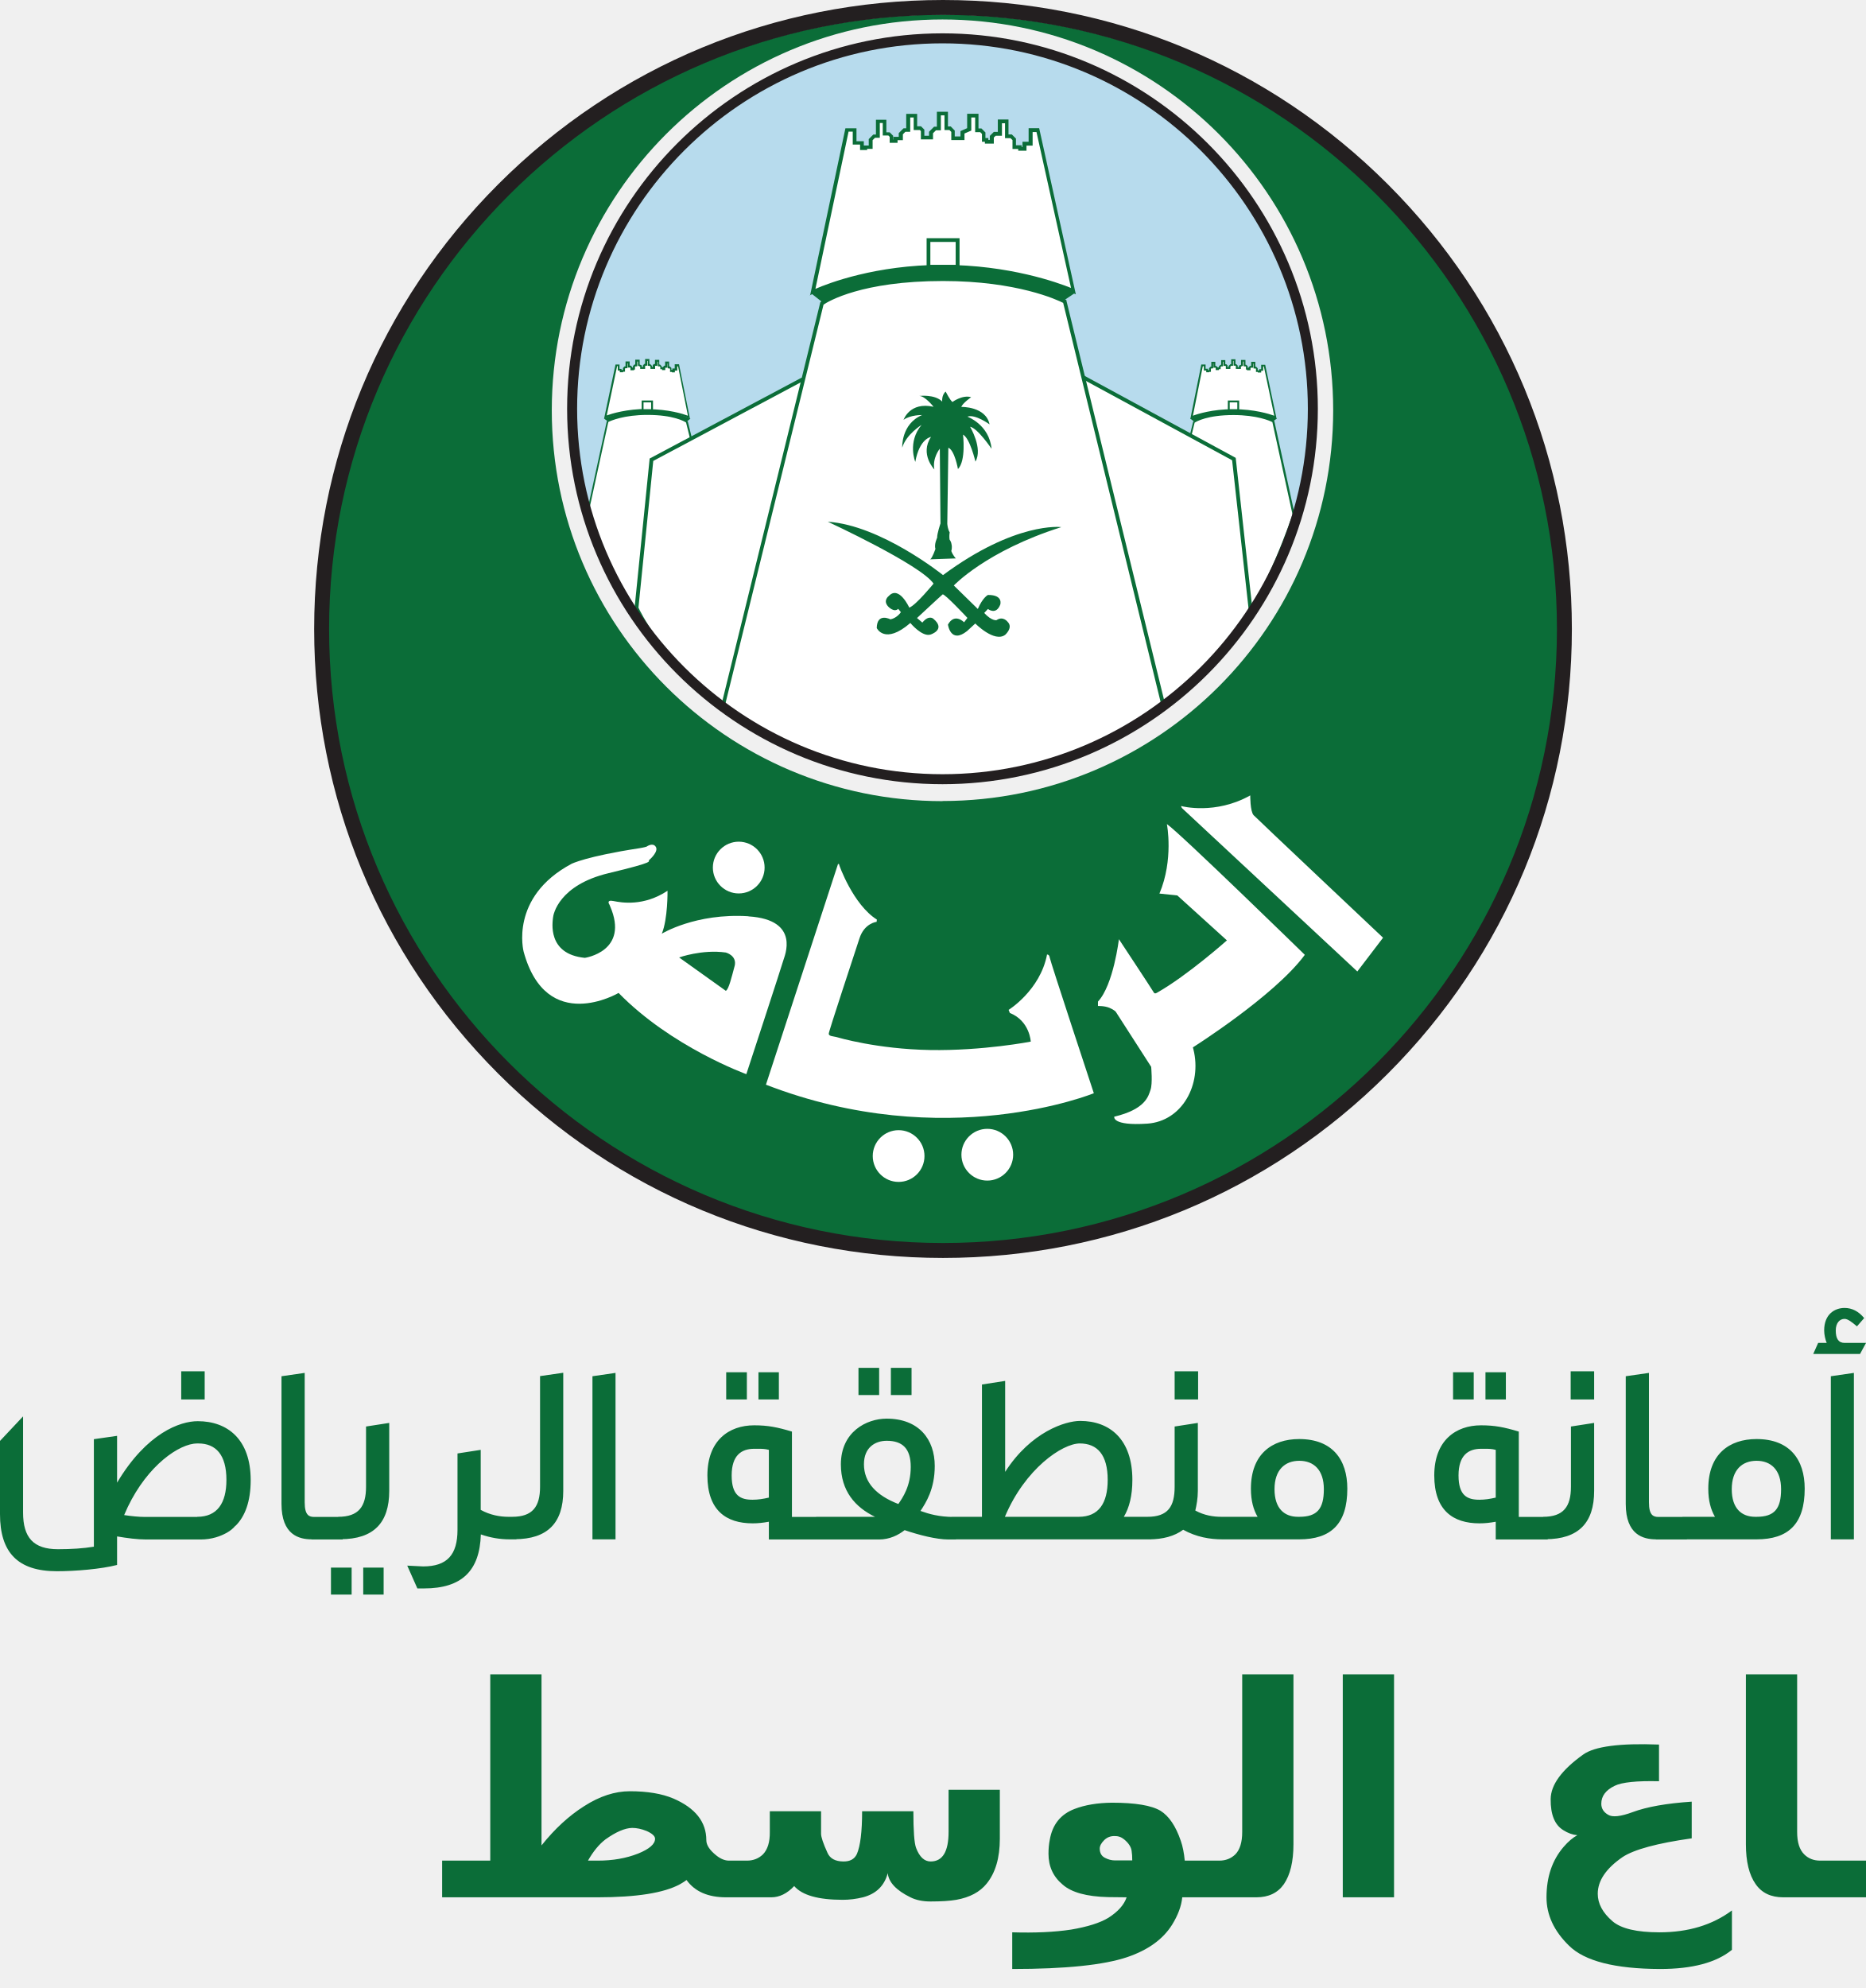
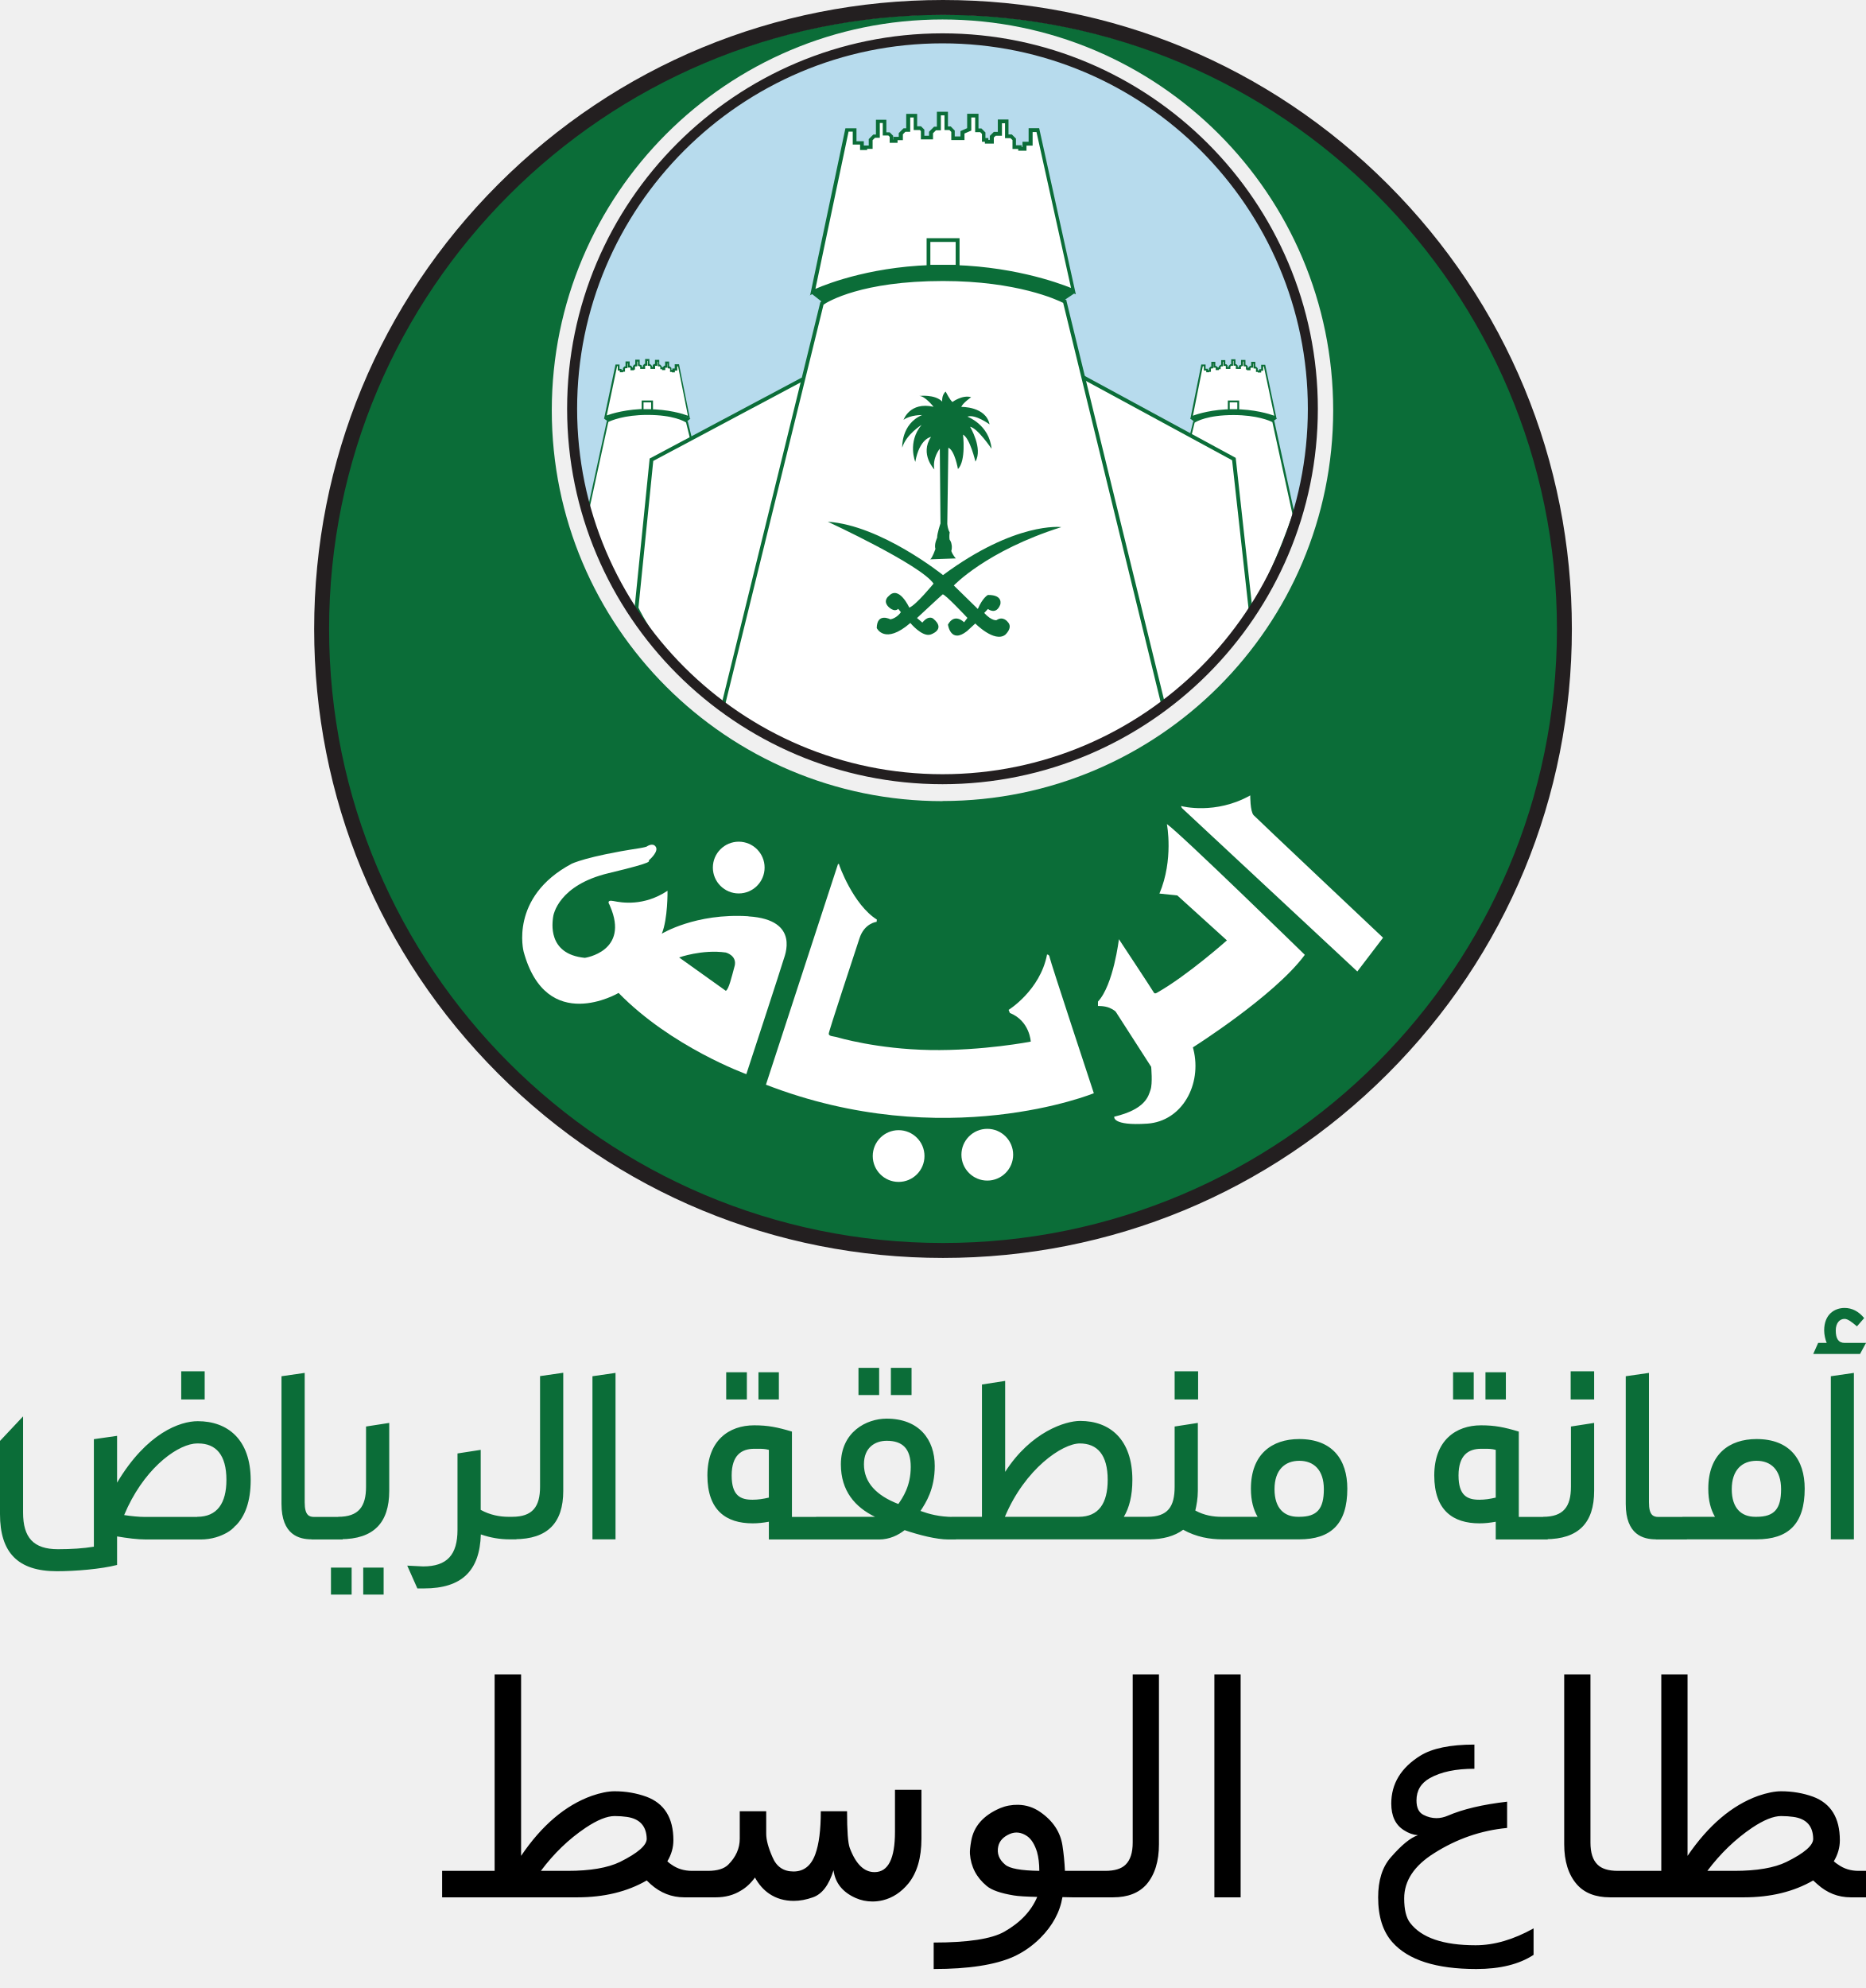
<svg xmlns="http://www.w3.org/2000/svg" id="Layer_2" data-name="Layer 2" viewBox="0 0 139.93 149.06">
  <defs>
    <style>
+       /* Load your custom font for Arabic */
      @font-face {
-         font-family: "Somar-Bold";
-         src: url("css/Somar-Bold.otf");
-         font-weight: bold;
-         font-style: bold;
-       }
- 
-       @font-face {
-         font-family: "Somar";
-         src: url("css/Somar-Regular.otf");
+         font-family: 'Somar';
+         src: url('css/Somar-Regular.otf') format('opentype');
        font-weight: normal;
        font-style: normal;
      }

+       @font-face {
+         font-family: 'Somar';
+         src: url('css/Somar-Bold.otf') format('opentype');
+         font-weight: bold;
+         font-style: normal;
+       }
+ 
+       /* Other styles */
      .cls-1 {
        fill: #231f20;
      }

      .cls-2 {
-         font-family: "Somar-Bold", "Somar";
+         fill: #0b6d38;
+         font-family: 'Somar';
        font-size: 22px;
        font-weight: 700;
      }

-       .cls-2,
      .cls-3 {
        fill: #0b6d38;
      }

      .cls-4 {
        fill: #fff;
      }

      .cls-5 {
        fill: #b7dbed;
      }
    </style>
  </defs>
  <g id="Layer_1-2" data-name="Layer 1">
    <g>
      <path class="cls-5" d="M42.9,30.65c0-15.34,12.44-27.77,27.78-27.77s27.77,12.43,27.77,27.77-12.43,27.77-27.77,27.77-27.78-12.43-27.78-27.77" />
      <path class="cls-3" d="M70.72,1.09c-25.47,0-46.11,20.65-46.11,46.11s20.64,46.11,46.11,46.11,46.11-20.65,46.11-46.11S96.18,1.09,70.72,1.09M70.68,60.07c-16.18,0-29.3-13.12-29.3-29.3S54.5,1.46,70.68,1.46s29.3,13.12,29.3,29.3-13.12,29.3-29.3,29.3" />
      <path class="cls-4" d="M88.64,60.45s2.5.66,5.12-.81c0,0-.01,1.19.25,1.48.2.22,9.71,9.19,9.71,9.19l-1.93,2.53-13.14-12.24s-.15-.19,0-.16" />
      <path class="cls-4" d="M87.51,61.8s.52,2.65-.56,5.2l1.34.14,3.72,3.37s-2.97,2.64-5.22,3.91c0,0-.19.14-.26,0-.07-.14-2.62-4-2.62-4,0,0-.4,3.42-1.57,4.68v.33s.49-.02.87.14c.37.16.47.3.47.3l2.65,4.12s.12,1.26-.05,1.73c-.16.47-.37,1.45-2.72,2.01,0,0-.19.7,2.48.52,2.62-.18,4.11-2.95,3.46-5.56-.01-.05-.03-.1-.04-.16,0,0,6.07-3.83,8.35-6.88.02-.02.03-.04.04-.06,0,0-9.41-9.18-10.34-9.8" />
      <path class="cls-4" d="M78.5,71.57s.19-.03.22.22c.03.25,3.31,10.18,3.31,10.18,0,0-11.16,4.56-24.59-.64l5.4-16.53s.08-.06.08,0,1.06,3.03,2.84,4.15l-.02.17s-.92.09-1.29,1.25c-.37,1.15-2.3,6.95-2.3,7.14s.35.19.54.24c.19.05,3.08.91,7.05.98,3.97.07,7.56-.63,7.56-.63,0,0-.07-1.55-1.57-2.15l-.09-.23s2.36-1.46,2.88-4.14" />
      <path class="cls-4" d="M56.12,68.7c-3.96-.25-6.49,1.31-6.49,1.31.46-1.11.43-3.22.43-3.22-1.8,1.19-3.46.89-4.05.77-.59-.12-.3.28-.3.28.01.03.03.06.04.1,1.48,3.4-1.89,3.88-1.89,3.88-2.86-.28-2.41-2.72-2.39-3,.02-.28.45-2.46,4.17-3.35,3.72-.89,2.9-.87,3.04-.98.14-.12.73-.68.49-1.01-.23-.33-.68,0-.68,0-.12.05-.54.12-.54.12-4,.61-5.09,1.17-5.09,1.17-4.68,2.5-3.59,6.59-3.59,6.59,1.72,6.28,7.12,3.09,7.12,3.09,3.96,4.06,9.58,6.09,9.58,6.09,0,0,2.72-8.3,2.78-8.55.06-.25,1.34-3.03-2.62-3.28M55.09,72.44c-.22.81-.44,1.76-.66,1.85l-3.5-2.5s1.72-.62,3.5-.37c0,0,.87.22.66,1.03" />
      <path class="cls-4" d="M53.46,65.05c0-1.07.87-1.94,1.94-1.94s1.94.87,1.94,1.94-.87,1.94-1.94,1.94-1.94-.87-1.94-1.94" />
      <path class="cls-4" d="M65.45,86.68c0-1.07.87-1.94,1.94-1.94s1.94.87,1.94,1.94-.87,1.94-1.94,1.94-1.94-.87-1.94-1.94" />
      <path class="cls-4" d="M72.1,86.58c0-1.07.87-1.94,1.94-1.94s1.94.87,1.94,1.94-.87,1.94-1.94,1.94-1.94-.87-1.94-1.94" />
      <path class="cls-4" d="M87.11,41.52l2.43-9.87s.79-.6,2.97-.6c1.99,0,2.99.55,2.99.55l1.52,6.98s-1.87,5.64-4,8.24c-1.63,1.99-5.9-5.3-5.9-5.3" />
      <path class="cls-3" d="M92.32,47.23c-1.93,0-5.13-5.45-5.27-5.68v-.02s2.43-9.92,2.43-9.92h.02s.83-.62,3.01-.62c1.99,0,2.98.54,3.02.56h.03s1.54,7.04,1.54,7.04v.02c-.03.06-1.91,5.68-4.02,8.26-.2.25-.45.37-.75.37M87.18,41.5c.24.4,3.35,5.59,5.13,5.59.25,0,.46-.1.64-.32,2.04-2.49,3.87-7.85,3.98-8.2l-1.51-6.92c-.17-.09-1.15-.53-2.92-.53-1.94,0-2.77.48-2.91.57l-2.41,9.81Z" />
      <path class="cls-3" d="M95.75,31.39s-1.4-.64-3.25-.64-3.23.64-3.23.64l.28.22s1.06-.56,2.96-.56,2.97.53,2.97.53l.27-.19Z" />
      <path class="cls-4" d="M95.66,31.28l-.82-3.88h-.17v.33h-.15v.13h-.11v-.04h-.14v-.19l-.08-.07h-.11v-.37h-.17v.31h-.13l-.07.07v.12h-.13v-.05h-.07v-.16l-.07-.07h-.1v-.36h-.19v.34l-.16.07v.15h-.24v-.17l-.07-.07h-.1v-.36h-.18v.37h-.1l-.1.1v.12h-.21v-.18l-.05-.05h-.12v-.31h-.18v.35h-.09l-.09.09v.12h-.13v.07h-.1v-.12l-.06-.06h-.11v-.31h-.16v.36h-.09l-.08.09v.18h-.13v.03h-.08v-.13h-.18v-.32h-.19l-.78,3.88s1.21-.53,3.13-.53,3.17.53,3.17.53" />
      <path class="cls-3" d="M89.27,31.4l.82-4.07h.32v.32h.18v.1h.08v-.14l.12-.12h.05v-.36h.3v.31h.07l.1.1h0s.09.01.09.01v-.07l.13-.13h.05v-.35h.31v.31h.08l.09.09v.14h.07v-.09l.14-.14h.06v-.37h.32v.36h.06l.11.11v.13h.09v-.12l.16-.07v-.36h.33v.36h.06l.11.11v.12s.06,0,.06,0v-.03l.11-.11h.09v-.31h.31v.37h.07l.11.12v.15h.11v-.09h.15v-.33h.3l.86,4.07-.12-.05s-1.25-.52-3.14-.52-3.09.52-3.1.52l-.12.06ZM90.2,27.47l-.74,3.7c.35-.13,1.46-.49,3.03-.49s2.71.36,3.07.49l-.78-3.7h-.05v.33h-.15v.13h-.25v-.04h-.14v-.23l-.03-.03h-.15v-.36h-.03v.3h-.17l-.03.03v.16h-.27v-.05h-.07v-.21l-.03-.03h-.14v-.36h-.05v.31l-.16.07v.17h-.38v-.21l-.03-.03h-.14v-.36h-.04v.37h-.14l-.06.06v.17h-.34v-.22h-.01s-.16-.01-.16-.01v-.31h-.04v.35h-.13l-.05.05v.16h-.13v.07h-.24v-.16l-.02-.02h-.15v-.31h-.02v.36h-.13l-.04.04v.22h-.13v.03h-.22v-.13h-.18v-.32h-.06Z" />
      <rect class="cls-4" x="92.15" y="30.1" width=".71" height=".65" />
      <path class="cls-3" d="M92.93,30.82h-.85v-.79h.85v.79ZM92.22,30.68h.57v-.51h-.57v.51Z" />
      <path class="cls-4" d="M53.94,41.52l-2.43-9.87s-.79-.6-2.97-.6c-1.99,0-2.99.55-2.99.55l-1.52,6.98s1.87,5.64,4,8.24c1.63,1.99,5.9-5.3,5.9-5.3" />
      <path class="cls-3" d="M48.73,47.23h0c-.29,0-.54-.12-.74-.37-2.11-2.58-4-8.21-4.01-8.26v-.02s1.53-7.02,1.53-7.02h.03s1.03-.57,3.02-.57c2.18,0,2.98.59,3.01.61h.02s0,.04,0,.04l2.43,9.9v.02c-.15.23-3.36,5.68-5.29,5.68M44.11,38.57c.12.36,1.95,5.72,3.98,8.2.18.21.39.32.64.32,1.78,0,4.9-5.18,5.14-5.59l-2.42-9.82c-.13-.09-.96-.57-2.9-.57-1.77,0-2.75.44-2.93.53l-1.51,6.92Z" />
      <path class="cls-3" d="M45.3,31.39s1.4-.64,3.25-.64,3.23.64,3.23.64l-.28.22s-1.06-.56-2.96-.56-2.97.53-2.97.53l-.27-.19Z" />
      <path class="cls-4" d="M45.39,31.28l.82-3.88h.18v.33h.15v.13h.11v-.04h.14v-.19l.07-.07h.11v-.37h.17v.31h.13l.07.07v.12h.13v-.05h.07v-.16l.07-.07h.1v-.36h.19v.34l.16.07v.15h.23v-.17l.07-.07h.1v-.36h.18v.37h.1l.1.1v.12h.21v-.18l.05-.05h.12v-.31h.18v.35h.09l.09.09v.12h.13v.07h.1v-.12l.06-.06h.11v-.31h.17v.36h.09l.08.09v.18h.13v.03h.08v-.13h.18v-.32h.19l.78,3.88s-1.2-.53-3.13-.53-3.16.53-3.16.53" />
      <path class="cls-3" d="M51.78,31.4l-.12-.05s-1.22-.52-3.1-.52-3.12.52-3.14.52l-.12.05.86-4.07h.3v.33h.15v.08h.11v-.15l.12-.12h.07v-.37h.31v.31h.08l.11.11v.04h.06v-.12l.11-.11h.06v-.36h.33v.36l.16.07v.12h.09v-.13l.11-.11h.05v-.36h.32v.37h.05l.14.14v.08h.06v-.13l.09-.09h.08v-.31h.32v.35h.05l.13.13v.07h.09s.1-.11.1-.11h.07v-.31h.3v.36h.05l.12.12v.14h.07v-.1h.18v-.32h.32l.82,4.07ZM48.56,30.68c1.57,0,2.68.36,3.03.49l-.74-3.7h-.06v.32h-.18v.13h-.22v-.03h-.14v-.22l-.04-.05h-.13v-.36h-.02v.31h-.15l-.02.02v.16h-.24v-.07h-.13v-.16l-.05-.05h-.13v-.35h-.04v.31h-.17v.23h-.35v-.17l-.06-.06h-.14v-.37h-.04v.36h-.13l-.03.03v.21h-.37v-.17l-.17-.07v-.31h-.05v.36h-.14l-.03.03v.21h-.07v.05h-.27v-.17l-.03-.03h-.17v-.31h-.03v.36h-.15l-.03.03v.23h-.14v.04h-.25v-.13h-.15v-.33h-.05l-.78,3.7c.36-.13,1.49-.49,3.07-.49" />
      <rect class="cls-4" x="48.19" y="30.1" width=".71" height=".65" />
      <path class="cls-3" d="M48.97,30.82h-.85v-.79h.85v.79ZM48.26,30.68h.57v-.51h-.57v.51Z" />
      <path class="cls-4" d="M81.2,28.27l-21.06.21-11.29,6.01-1.12,11.11s5.45,12.5,24.41,12.73" />
      <path class="cls-3" d="M72.13,58.47c-9.84-.12-15.98-3.59-19.4-6.49-3.72-3.14-5.12-6.3-5.13-6.33v-.04s-.01-.04-.01-.04l1.13-11.19,11.39-6.06h.03l21.06-.21v.28s-21.02.21-21.02.21l-11.19,5.96-1.11,11c.16.34,1.59,3.28,5.05,6.21,3.39,2.86,9.47,6.29,19.22,6.41v.28Z" />
      <path class="cls-4" d="M72.13,58.33s13.77,0,21.66-12.61l-1.25-11.3-11.35-6.16" />
      <path class="cls-3" d="M72.13,58.47v-.28s3.48-.02,7.83-1.57c4.01-1.43,9.63-4.48,13.68-10.93l-1.24-11.18-11.28-6.12.14-.25,11.41,6.19,1.26,11.42-.03.04c-4.1,6.55-9.8,9.65-13.86,11.09-4.4,1.57-7.88,1.58-7.92,1.58" />
      <path class="cls-4" d="M79.85,22.61s-3.04-1.69-9.14-1.69c-6.66,0-9.07,1.83-9.07,1.83l-7.42,30.18c4.61,3.39,10.3,5.4,16.46,5.4s11.88-1.87,16.56-5.48l-7.39-30.25Z" />
      <path class="cls-3" d="M70.68,58.47c-6,0-11.72-1.88-16.54-5.43l-.07-.06.02-.09,7.43-30.23.04-.03c.1-.08,2.53-1.85,9.16-1.85h.02c6.05,0,9.16,1.69,9.19,1.7l.05.03v.06s7.42,30.33,7.42,30.33l-.07.06c-4.75,3.65-10.35,5.51-16.65,5.51M54.38,52.88c4.75,3.48,10.39,5.32,16.3,5.32,6.2,0,11.72-1.81,16.4-5.39l-7.35-30.1c-.43-.22-3.46-1.64-9-1.64h-.02c-6.09,0-8.61,1.54-8.95,1.77l-7.39,30.04Z" />
      <path class="cls-3" d="M80.62,21.97s-4.27-1.97-9.94-1.97-9.88,1.97-9.88,1.97l.85.67s3.24-1.72,9.06-1.72,9.07,1.61,9.07,1.61l.83-.56Z" />
      <path class="cls-4" d="M80.51,21.83l-2.67-12.07h-.54v1.02h-.46v.39h-.34v-.13h-.43v-.59l-.23-.23h-.33v-1.12h-.52v.94h-.38l-.22.22v.38h-.39v-.14h-.22v-.5l-.22-.22h-.3v-1.09h-.57v1.03l-.5.22v.45h-.71v-.53l-.22-.22h-.29v-1.1h-.55v1.12h-.29l-.3.3v.38h-.63v-.54l-.16-.16h-.37v-.94h-.54v1.08h-.28l-.28.28v.36h-.4v.2h-.3v-.36l-.18-.18h-.33v-.94h-.5v1.11h-.28l-.26.26v.56h-.41v.09h-.24v-.41h-.55v-.97h-.57l-2.57,12.14s3.86-1.9,9.73-1.9,9.83,1.83,9.83,1.83" />
      <path class="cls-3" d="M60.75,22.16l2.65-12.54h.83v.97h.55v.32h.37v-.48l.34-.34h.2v-1.11h.78v.94h.25l.26.26v.28h.02v-.2h.4v-.28l.36-.36h.2v-1.08h.82v.93h.29l.25.25v.46h.35v-.3l.38-.38h.21v-1.12h.83v1.1h.21l.3.31v.44h.43v-.4l.5-.22v-1.08h.85v1.1h.22l.3.3v.42h.22v.14h.11v-.3l.3-.3h.3v-.93h.8v1.12h.25l.31.31v.5h.43v.13h.06v-.39h.46v-1.02h.79l2.75,12.46-.26-.12s-3.99-1.81-9.77-1.81-9.63,1.86-9.67,1.88l-.26.13ZM63.63,9.9l-2.48,11.76c.96-.42,4.54-1.8,9.54-1.8s8.66,1.34,9.63,1.73l-2.59-11.69h-.29v1.02h-.46v.38h-.62v-.13h-.43v-.67l-.15-.14h-.41v-1.12h-.23v.94h-.47l-.14.13v.46h-.67v-.14h-.22v-.59l-.13-.13h-.38v-1.1h-.29v.98l-.51.22v.49h-.99v-.61l-.14-.14h-.37v-1.1h-.27v1.12h-.37l-.22.22v.46h-.91v-.62l-.08-.08h-.46v-.94h-.26v1.07h-.36l-.19.19v.44h-.4v.2h-.59v-.45l-.1-.1h-.42v-.94h-.22v1.11h-.36l-.18.18v.65h-.41v.09h-.53v-.41h-.55v-.97h-.32Z" />
      <path class="cls-3" d="M71.96,20.14h-2.47v-2.28h2.47v2.28ZM69.77,19.86h1.9v-1.72h-1.9v1.72Z" />
      <path class="cls-3" d="M79.56,39.52s-3.41-.42-8.84,3.6c0,0-4.65-3.74-8.64-4,0,0,6.98,3.23,7.93,4.64,0,0-1.32,1.62-1.82,1.8,0,0-.77-1.7-1.54-.87,0,0-.47.34-.03.8,0,0,.43.46.74.16l.2.25s-.27.43-.78.54c0,0-1.01-.54-1.03.65,0,0,.59,1.29,2.52-.38,0,0,.87,1.06,1.51.87,0,0,1.2-.37.21-1.19,0,0-.33-.31-.82.29l-.4-.34s1.79-1.67,1.92-1.77c.12-.1,1.86,1.76,1.86,1.76l-.25.33s-.7-.74-1.21.17c0,0,.19,1.47,1.43.49l.62-.57s1.43,1.45,2.24.85c0,0,.62-.54.19-.97,0,0-.34-.47-.84-.13,0,0-.35.08-.92-.54l.28-.3s.6.49.92-.32c0,0,.26-.74-.92-.73,0,0-.38.17-.76,1.05l-1.8-1.76s2.43-2.59,8.04-4.37" />
      <path class="cls-3" d="M70.46,33.67s-.55.68-.39,1.53c0,0-1.11-1.15-.25-2.44,0,0-.86.11-1.18,1.87,0,0-.61-1.47.47-2.77,0,0-1.15.71-1.45,1.7,0,0-.09-1.77,1.49-2.44,0,0-.88-.02-1.39.36,0,0,.46-1.38,2.25-.98,0,0-.65-.83-1.08-.81,0,0,1.17-.15,1.73.42,0,0-.06-.48.26-.75,0,0,.32.65.51.78,0,0,.73-.55,1.4-.36,0,0-.64.45-.74.73,0,0,1.84-.05,2.12,1.31,0,0-1.08-.79-1.66-.58,0,0,1.64.6,1.81,2.41,0,0-1.05-1.56-1.61-1.65,0,0,.98,1.63.4,2.61,0,0-.41-1.76-.93-2.02,0,0,.24,1.96-.38,2.58,0,0-.24-1.4-.72-1.6l-.08,5.71c.05.48.18.63.18.63-.05.29-.01.54-.01.54.13.19.14.32.14.32.08.32-.01.54-.01.54.11.32.34.56.34.56l-1.92.07c.16-.1.39-.78.39-.78-.11-.35.13-.84.13-.84-.01-.32.25-1.07.25-1.07l-.05-5.61Z" />
      <path class="cls-1" d="M70.68,58.8c-15.52,0-28.15-12.63-28.15-28.15S55.16,2.5,70.68,2.5s28.15,12.63,28.15,28.15-12.63,28.15-28.15,28.15M70.68,3.25c-15.11,0-27.4,12.29-27.4,27.4s12.29,27.4,27.4,27.4,27.4-12.29,27.4-27.4S85.79,3.25,70.68,3.25" />
      <path class="cls-1" d="M70.72,94.32c-12.6,0-24.44-4.91-33.35-13.81-8.91-8.91-13.81-20.75-13.81-33.35s4.9-24.44,13.81-33.35C46.27,4.91,58.12,0,70.72,0s24.44,4.91,33.35,13.81c8.91,8.91,13.81,20.75,13.81,33.35s-4.9,24.44-13.81,33.35c-8.91,8.91-20.75,13.81-33.35,13.81M70.72,1.12c-25.39,0-46.04,20.65-46.04,46.04s20.65,46.04,46.04,46.04,46.04-20.65,46.04-46.04S96.1,1.12,70.72,1.12" />
    </g>
    <path class="cls-3" d="M8.78,117.34c-1.2.31-3.12.47-4.52.47-2.93,0-4.26-1.41-4.26-4.28v-5.49l1.73-1.84v7.21c0,1.88.78,2.75,2.62,2.75.99,0,1.92-.06,2.69-.19v-8.06l1.74-.25v3.51c2.23-3.74,4.73-4.61,6.05-4.61,2.25,0,3.97,1.38,3.97,4.42,0,1.61-.43,2.73-1.14,3.43v-.02c-.17.21-.39.39-.66.54-.45.25-1.1.5-1.96.5h-4.07c-.68,0-1.43-.1-2.19-.23v2.15ZM14.79,113.73c1.49,0,2.19-1.01,2.19-2.77,0-1.88-.79-2.73-2.11-2.73-.1,0-.19,0-.35.02-1.45.21-3.82,2.02-5.21,5.35.52.08,1.1.14,1.55.14h3.93ZM13.59,104.93v-2.11h1.76v2.11h-1.76ZM23.38,115.42c-.95,0-2.27-.33-2.27-2.66v-9.57l1.74-.25v9.71c0,.99.35,1.09.72,1.09h1.96l.17,1.69h-2.33ZM24.82,119.56v-2.02h1.55v2.02h-1.55ZM25.36,113.73c1.53,0,2.09-.76,2.09-2.25v-4.52l1.74-.27v5.1c0,2.38-1.16,3.62-3.66,3.62l-.17-1.69ZM27.24,119.56v-2.02h1.53v2.02h-1.53ZM30.53,117.39c.19,0,1.01.06,1.2.06,1.8,0,2.58-.87,2.58-2.75v-5.72l1.74-.27v4.5c.7.39,1.45.52,2.07.52h.45l.16,1.69h-.52c-.72,0-1.43-.12-2.15-.37-.08,2.71-1.41,4.05-4.26,4.05h-.5l-.76-1.71ZM38.41,113.73c1.53,0,2.09-.76,2.09-2.25v-8.3l1.74-.25v8.86c0,2.38-1.16,3.62-3.66,3.62l-.17-1.69ZM44.43,115.42v-12.23l1.73-.25v12.48h-1.73ZM57.66,114.1c-.45.08-.81.12-1.22.12-1.98,0-3.39-.97-3.39-3.59s1.61-3.76,3.51-3.76c1.03,0,1.73.14,2.83.47v6.4h2.05l.12,1.69h-3.9v-1.32ZM54.46,104.93v-2.04h1.55v2.04h-1.55ZM57.66,108.71c-.31-.08-.52-.08-.81-.08h-.29c-.95,0-1.69.48-1.69,2s.66,1.82,1.57,1.82c.39,0,.79-.06,1.22-.16v-3.59ZM56.88,104.93v-2.04h1.53v2.04h-1.53ZM61.2,113.73h4.42c-1.49-.72-2.56-1.94-2.56-3.93,0-2.44,1.92-3.43,3.43-3.43,2.42,0,3.61,1.55,3.61,3.55,0,1.73-.66,2.75-1.07,3.37.64.23,1.4.45,2.5.45l.16,1.69h-.56c-.91,0-2.19-.33-3.29-.7-.47.37-1.12.7-1.92.7h-4.54l-.17-1.69ZM64.38,104.6v-2.04h1.55v2.04h-1.55ZM68.3,109.99c0-1.38-.62-1.96-1.8-1.96-.85,0-1.71.48-1.71,1.76,0,1.38.95,2.35,2.58,2.98.33-.48.93-1.34.93-2.79ZM66.81,104.6v-2.04h1.55v2.04h-1.55ZM71.54,115.42l-.17-1.69h2.27v-9.92l1.74-.27v6.82c1.94-3.02,4.54-3.82,5.62-3.82,2.23,0,3.92,1.38,3.92,4.42,0,1.18-.23,2.09-.64,2.77h1.9l.16,1.69h-14.79ZM80.9,113.73c1.49,0,2.17-1.01,2.17-2.77,0-1.88-.78-2.73-2.09-2.73s-4.11,1.9-5.62,5.5h5.54ZM91.68,115.42c-.95,0-1.96-.17-2.95-.72-.64.48-1.53.72-2.56.72l-.12-1.69c1.53,0,2.04-.76,2.04-2.25v-4.52l1.74-.27v5.1c0,.56-.1,1.09-.19,1.47.68.37,1.36.47,1.96.47h.45l.17,1.69h-.54ZM88.09,104.93v-2.11h1.76v2.11h-1.76ZM91.87,113.73h2.44c-.31-.54-.5-1.2-.5-2.11,0-2.58,1.57-3.72,3.62-3.72,2.48,0,3.61,1.53,3.61,3.72,0,2.64-1.22,3.8-3.61,3.8h-5.39l-.17-1.69ZM99.28,111.66c0-1.45-.76-2.13-1.84-2.13s-1.86.68-1.86,2.13.74,2.07,1.76,2.07h.1c1.34,0,1.84-.6,1.84-2.07ZM112.17,114.1c-.45.08-.81.12-1.22.12-1.98,0-3.39-.97-3.39-3.59s1.61-3.76,3.51-3.76c1.03,0,1.73.14,2.83.47v6.4h2.05l.12,1.69h-3.9v-1.32ZM108.97,104.93v-2.04h1.55v2.04h-1.55ZM112.17,108.71c-.31-.08-.52-.08-.81-.08h-.29c-.95,0-1.69.48-1.69,2s.66,1.82,1.57,1.82c.39,0,.79-.06,1.22-.16v-3.59ZM111.4,104.93v-2.04h1.53v2.04h-1.53ZM115.72,113.73c1.53,0,2.09-.76,2.09-2.25v-4.52l1.74-.27v5.1c0,2.38-1.16,3.62-3.66,3.62l-.17-1.69ZM117.79,104.93v-2.11h1.76v2.11h-1.76ZM124.19,115.42c-.95,0-2.27-.33-2.27-2.66v-9.57l1.74-.25v9.71c0,.99.35,1.09.72,1.09h1.96l.17,1.69h-2.33ZM126.17,113.73h2.44c-.31-.54-.5-1.2-.5-2.11,0-2.58,1.57-3.72,3.62-3.72,2.48,0,3.61,1.53,3.61,3.72,0,2.64-1.22,3.8-3.61,3.8h-5.39l-.17-1.69ZM133.57,111.66c0-1.45-.76-2.13-1.84-2.13s-1.86.68-1.86,2.13.74,2.07,1.76,2.07h.1c1.34,0,1.84-.6,1.84-2.07ZM136.35,100.69h.64c-.1-.23-.19-.62-.19-.93,0-1.24.81-1.69,1.53-1.69.56,0,1.05.25,1.47.76l-.54.62c-.37-.31-.68-.56-.93-.56-.37,0-.66.31-.66.87,0,.62.21.93.66.93h1.61l-.45.83h-3.51l.37-.83ZM137.3,115.42v-12.23l1.73-.25v12.48h-1.73Z" />
-     <text class="cls-2" transform="translate(31.61 142.26)">
-       <tspan x="0" y="0">قطاع الوسط</tspan>
+     <text x="31.61" y="142.26" style="font-family: 'Somar'; font-size: 22px;">
+       قطاع الوسط
    </text>
  </g>
</svg>
